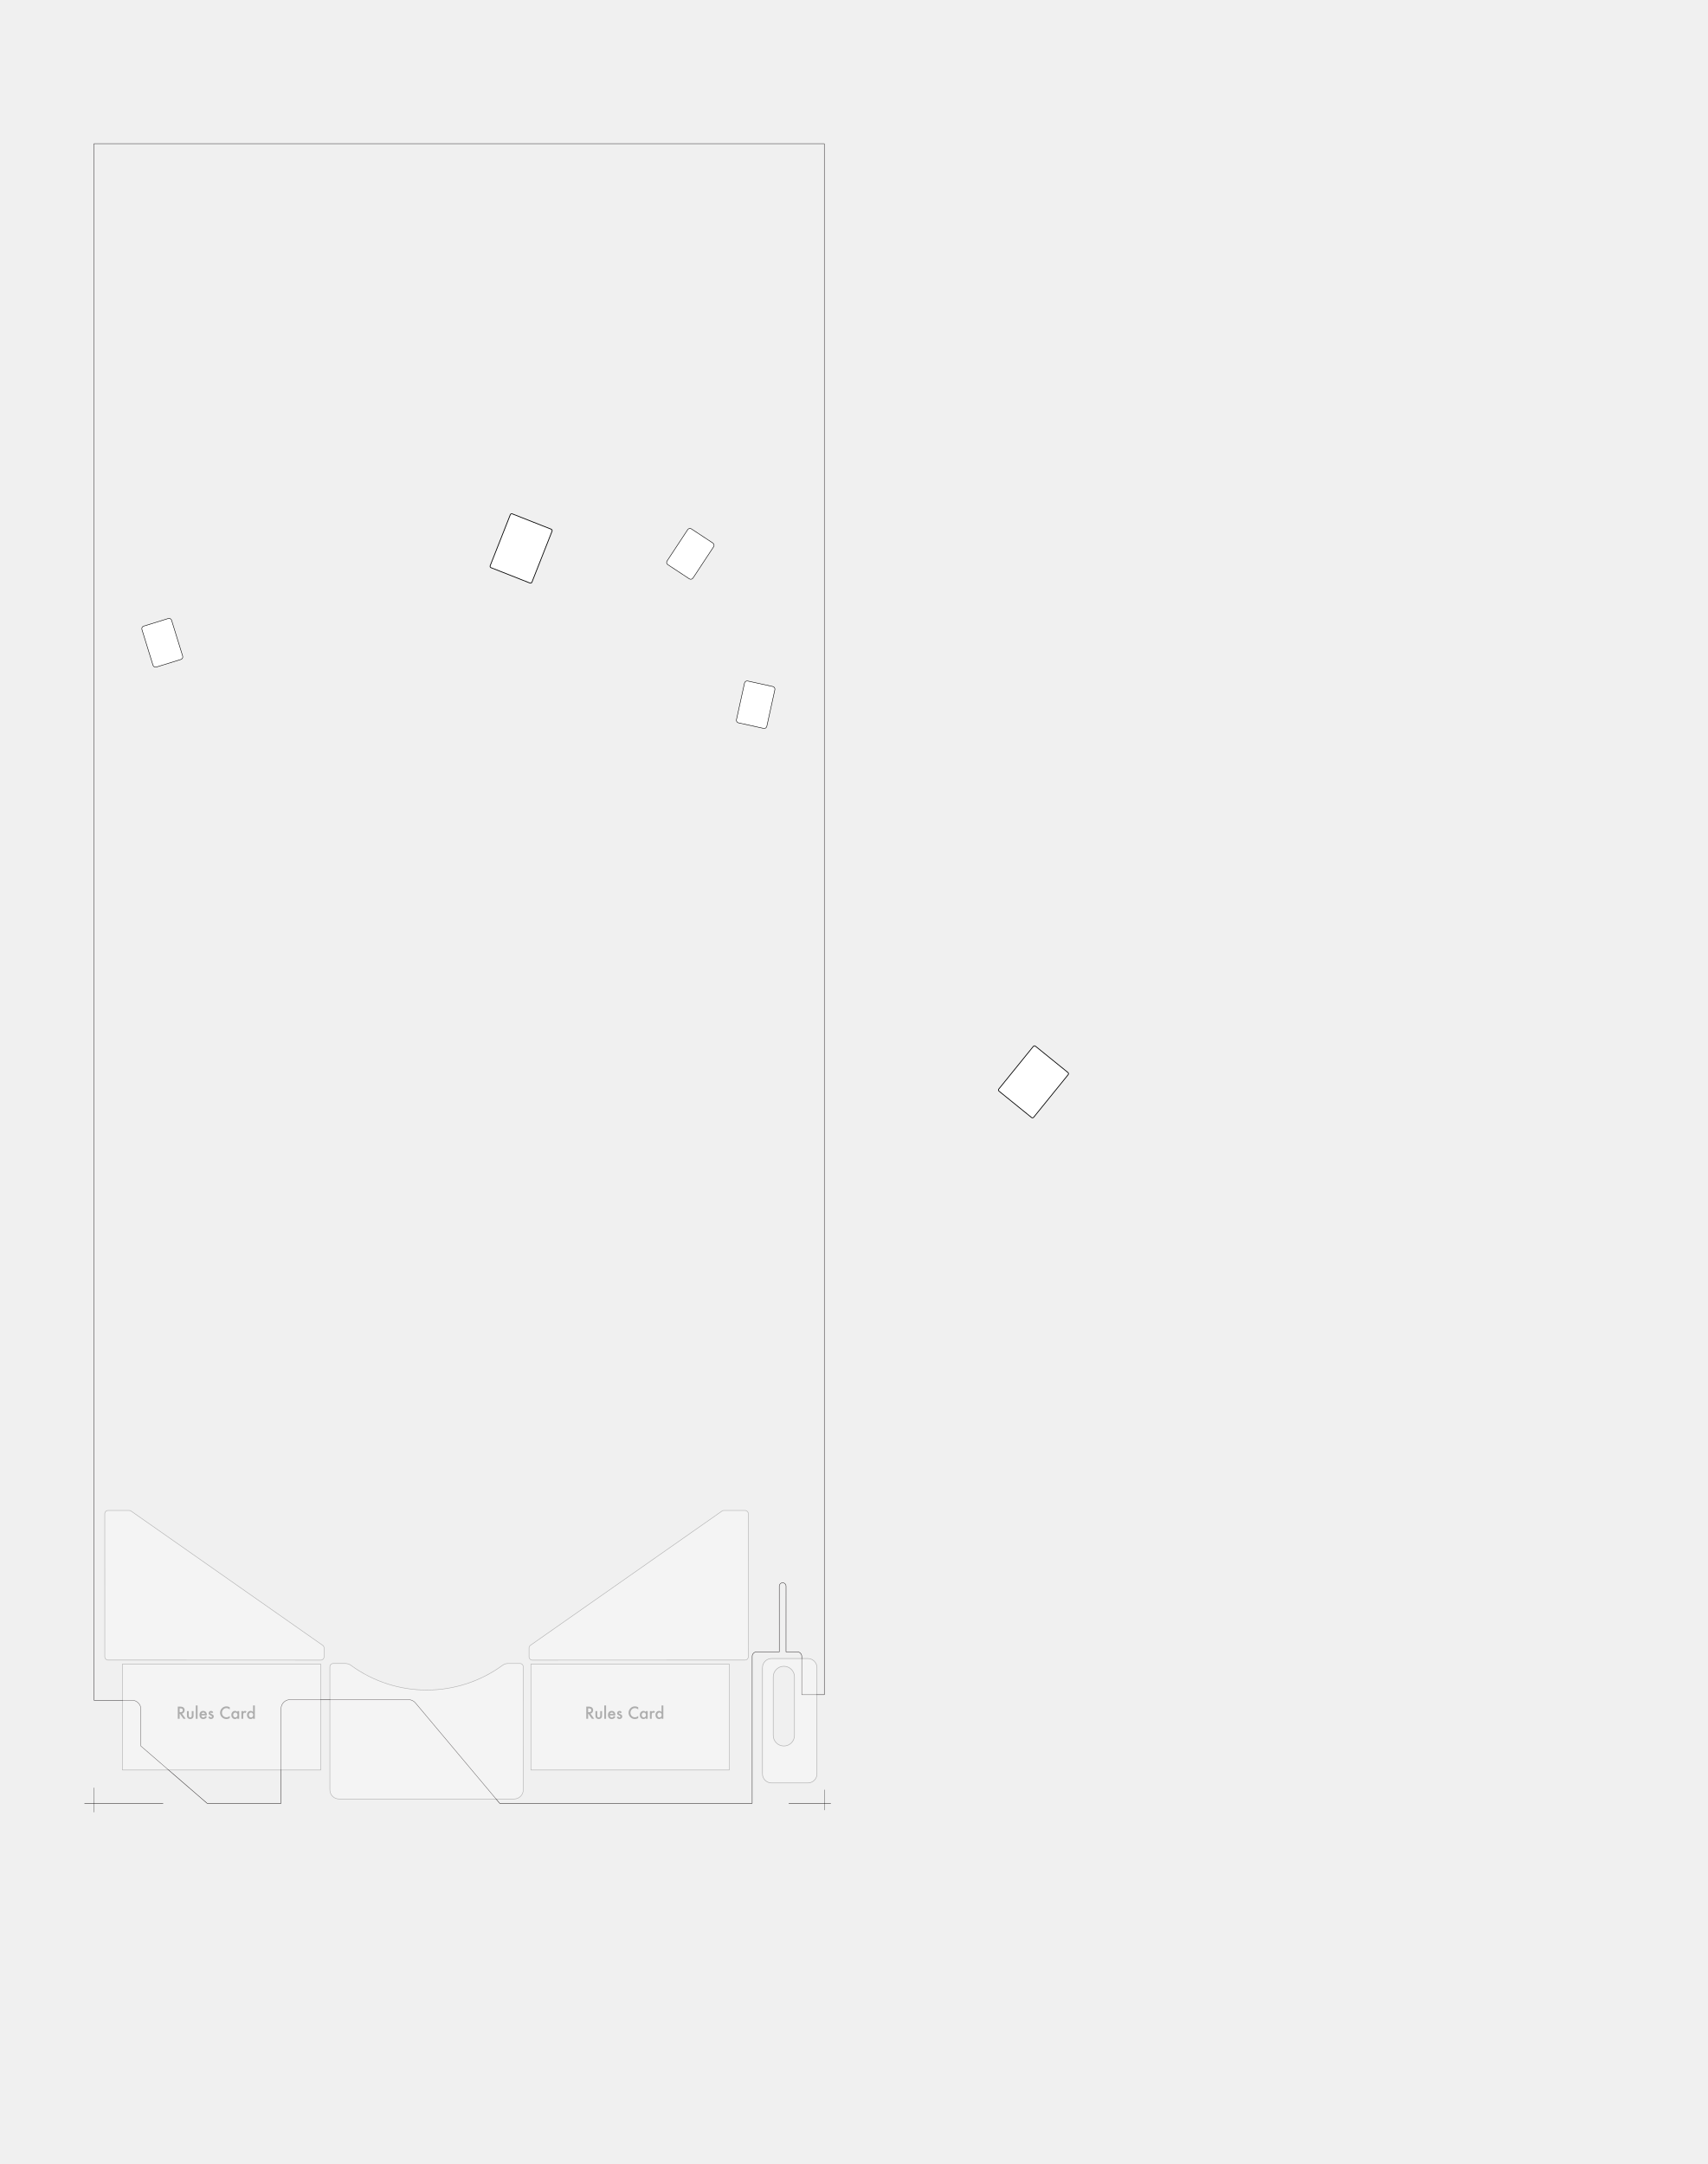
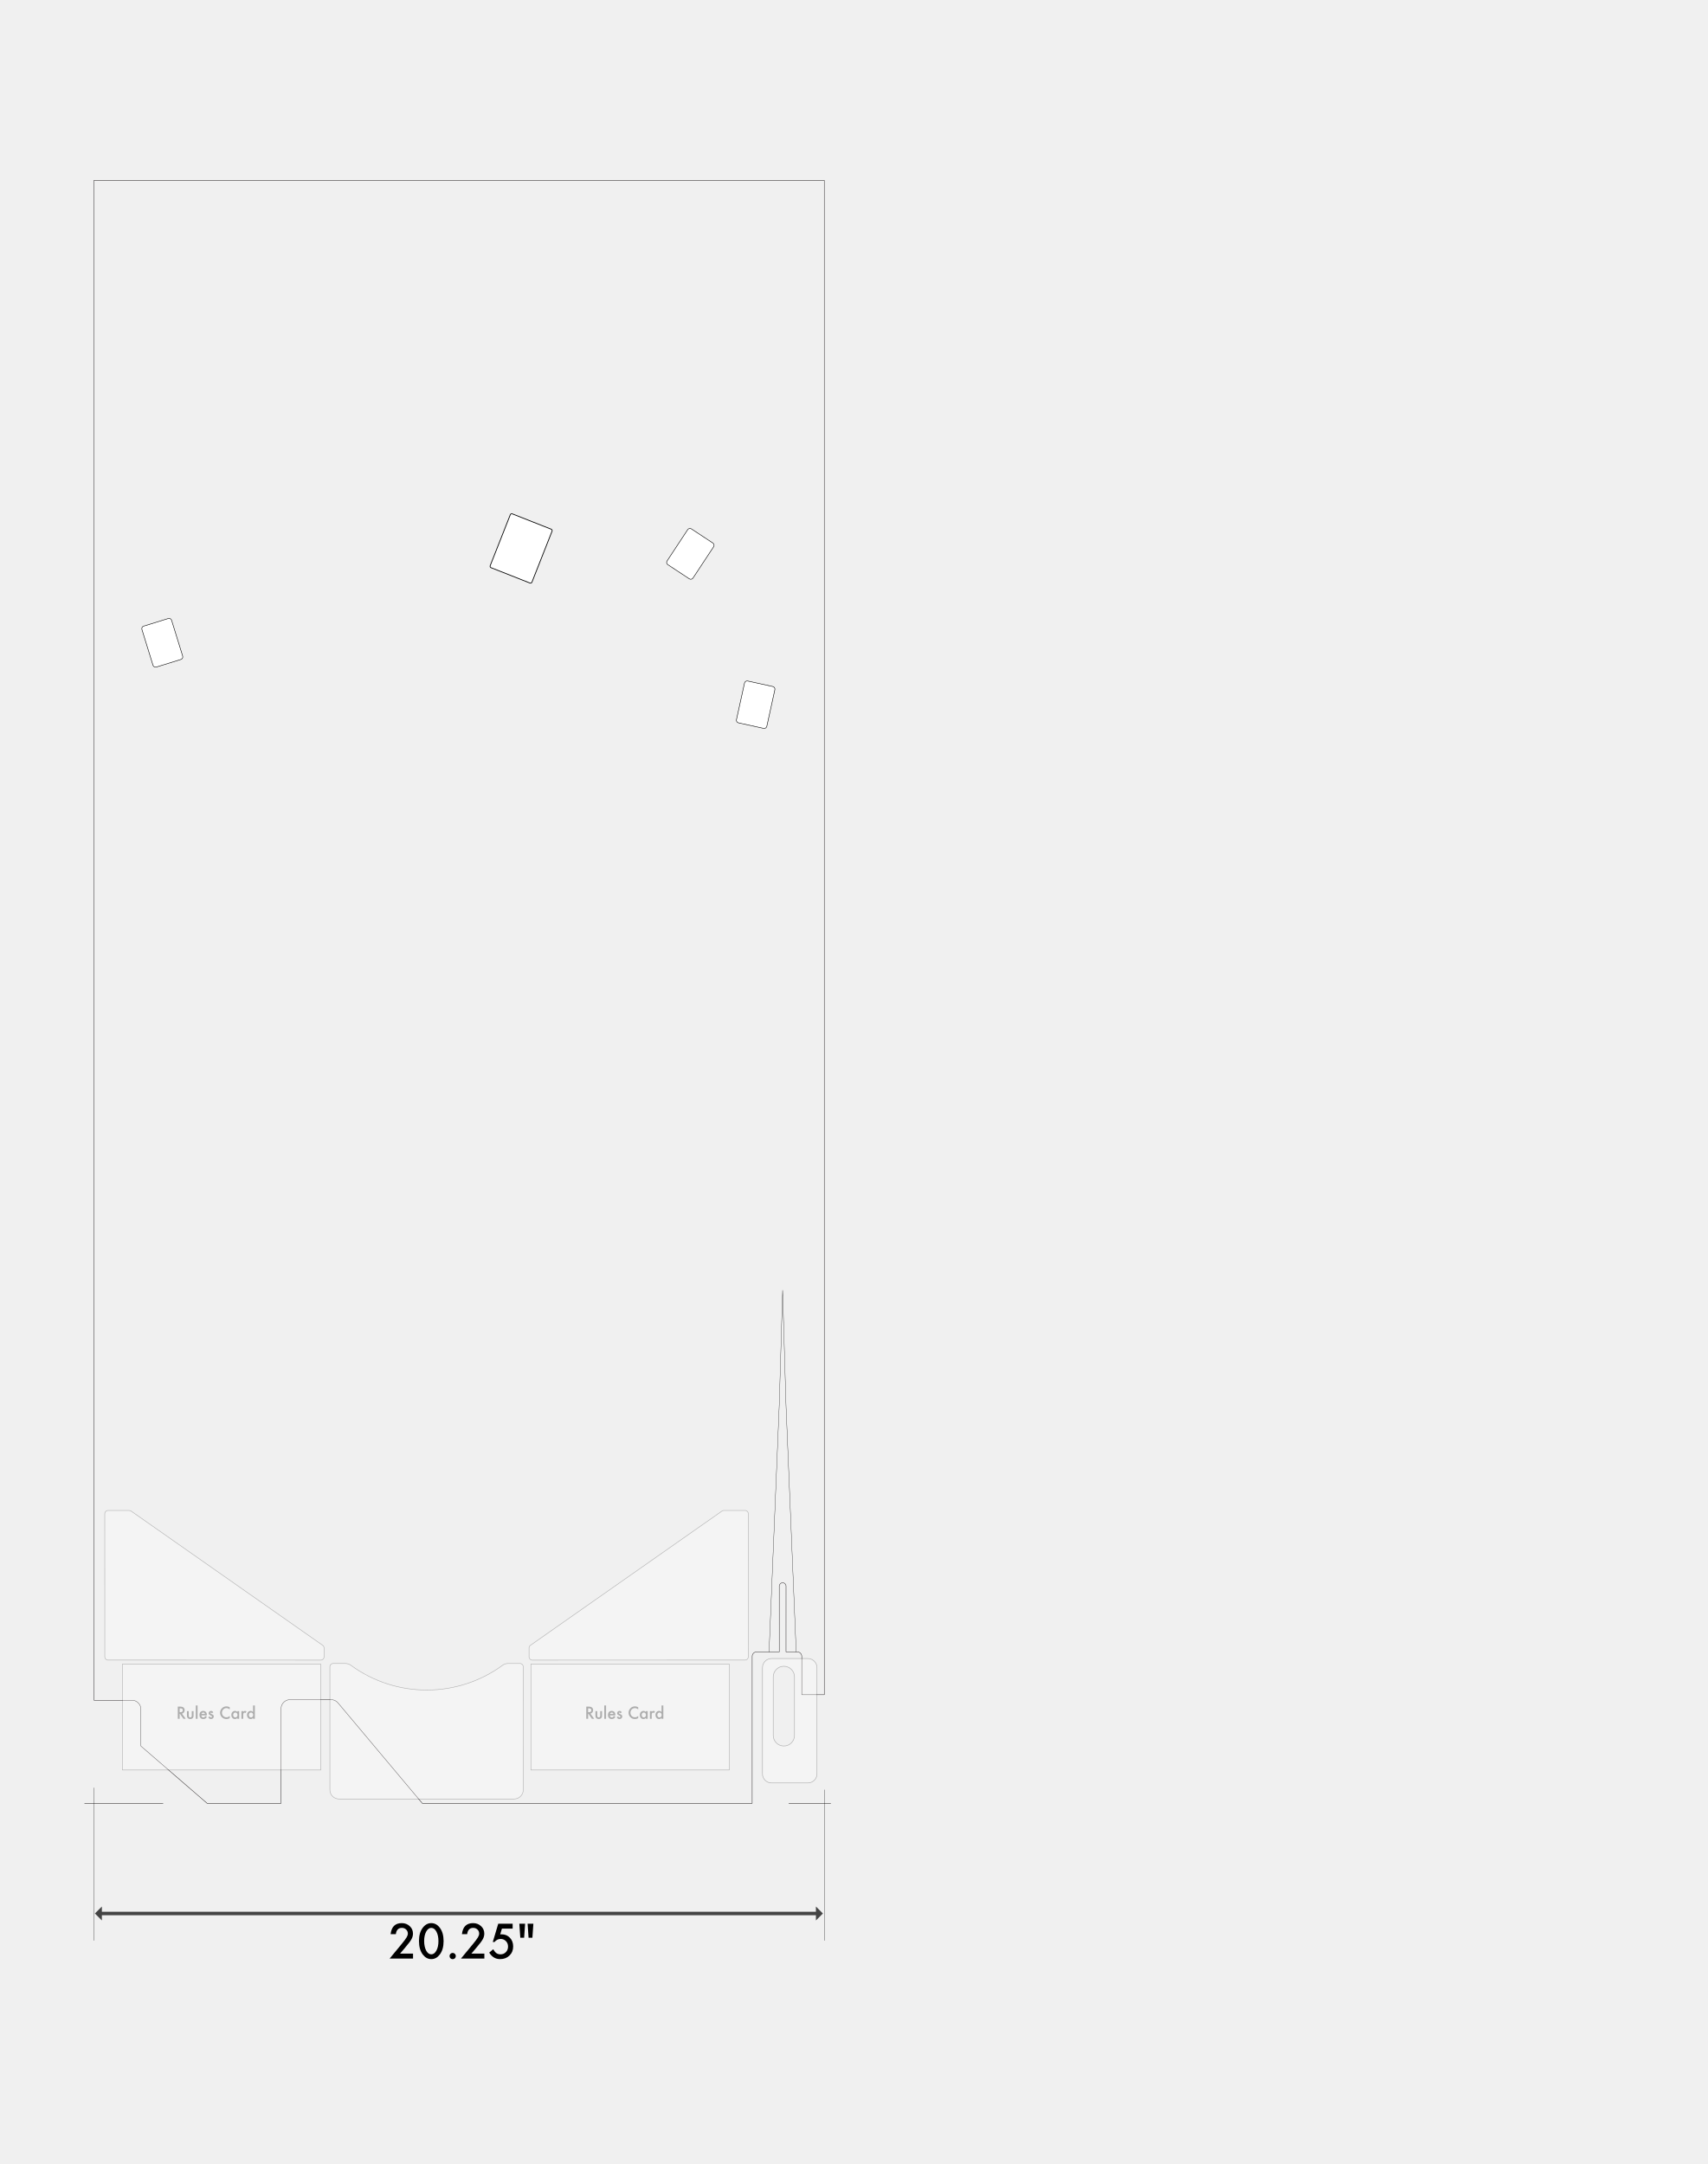
<svg xmlns="http://www.w3.org/2000/svg" width="4544px" height="5760px" version="1.1" xml:space="preserve" style="fill-rule:evenodd;clip-rule:evenodd;stroke-linecap:round;stroke-linejoin:round;stroke-miterlimit:2.613;">
-   <g clip-path="url(#_clip1)">
-     <g id="Playfield-Outline-.--Top-Bottom-Sticker-Drill-Rout-Plastic-Bevel-Art-Assembly-Rubber-Todo">
-       <path d="M250.028,382.57L2193.89,382.57L2193.89,4510.83L2133.9,4510.83L2133.9,4408.84L2133.89,4408.84C2133.89,4402.23 2128.51,4396.84 2121.89,4396.84L2091.95,4396.84L2092.01,4221.88L2092,4221.87C2092,4216.92 2087.96,4212.88 2083.01,4212.88C2078.05,4212.88 2074.01,4216.92 2074.01,4221.87L2074.01,4221.88L2074.06,4396.84L2013.9,4396.84C2007.29,4396.84 2001.91,4402.23 2001.91,4408.84L2001.91,4799.99L1329.95,4799.99L1105.57,4532.58L1105.56,4532.54C1101.06,4527.19 1094.21,4524.01 1087.18,4524.01L771.991,4524.01C758.778,4524.01 747.992,4534.79 747.992,4548L747.992,4799.99L551.237,4799.99L375.011,4647.61L375.011,4549.55C375.011,4536.34 364.232,4525.56 351.012,4525.56L250.028,4525.56L250.028,382.57Z" style="fill:none;stroke:rgb(35,31,32);stroke-width:1.11px;" />
-     </g>
-     <g id="Playfield-Guides-.--Top-Bottom-Sticker-Drill-Rout-Plastic-Bevel-Art-Assembly-Rubber-Todo">
+   <g id="Playfield-Outline---Top-Bottom-WoodWalls-Habitrails-Sticker-Drill-Rout-Plastic-Bevel-Art-Assembly-Rubber-Todo">
+     <path id="PF-Outline" d="M250.028,480L2193.89,480L2193.89,4510.83L2133.9,4510.83L2133.9,4408.84L2133.89,4408.84C2133.89,4402.23 2128.51,4396.84 2121.89,4396.84L2091.95,4396.84L2092.01,4221.88L2092,4221.87C2092,4216.92 2087.96,4212.88 2083.01,4212.88C2078.05,4212.88 2074.01,4216.92 2074.01,4221.87L2074.01,4221.88L2074.06,4396.84L2013.9,4396.84C2007.29,4396.84 2001.91,4402.23 2001.91,4408.84L2001.91,4799.99L1123.93,4799.99L899.543,4532.58L899.536,4532.54C895.034,4527.19 888.192,4524.01 881.163,4524.01L771.991,4524.01C758.778,4524.01 747.992,4534.79 747.992,4548L747.992,4799.99L551.237,4799.99L375.011,4647.61L375.011,4549.55C375.011,4536.34 364.232,4525.56 351.012,4525.56L250.028,4525.56L250.028,480Z" style="fill:none;stroke:rgb(35,31,32);stroke-width:1.11px;" />
+     <g id="Guidemarks">
      <path d="M433.899,4799.99L225.12,4799.99" style="fill:none;stroke:rgb(35,31,32);stroke-width:1.11px;" />
      <path d="M2210.9,4799.99L2099.49,4799.99" style="fill:none;stroke:rgb(35,31,32);stroke-width:1.11px;" />
-       <path d="M2194.03,4817.86L2194.03,4763.96" style="fill:none;stroke:black;stroke-width:0.74px;stroke-miterlimit:10;" />
-       <path d="M250.14,4823.45L250.14,4758.68" style="fill:none;stroke:black;stroke-width:0.74px;stroke-miterlimit:10;" />
+       <path d="M2194.03,5165.14L2194.03,4763.96" style="fill:none;stroke:black;stroke-width:0.74px;stroke-miterlimit:10;" />
+       <path d="M250.14,5165.14L250.14,4758.68" style="fill:none;stroke:black;stroke-width:0.74px;stroke-miterlimit:10;" />
+       <path d="M1064.77,5199.99L1099.31,5199.99L1099.31,5213.15L1037.02,5213.15L1069.21,5174.16C1072.38,5170.28 1075.03,5166.91 1077.17,5164.07C1079.32,5161.23 1080.95,5158.85 1082.07,5156.92C1084.35,5153.16 1085.49,5149.78 1085.49,5146.77C1085.49,5142.45 1083.97,5138.82 1080.93,5135.9C1077.88,5132.98 1074.12,5131.51 1069.63,5131.51C1060.26,5131.51 1054.9,5137.06 1053.54,5148.15L1039.6,5148.15C1041.84,5128.61 1051.71,5118.84 1069.21,5118.84C1077.66,5118.84 1084.75,5121.52 1090.48,5126.89C1096.25,5132.25 1099.13,5138.9 1099.13,5146.83C1099.13,5151.88 1097.79,5156.82 1095.1,5161.67C1093.74,5164.19 1091.75,5167.19 1089.13,5170.65C1086.5,5174.11 1083.19,5178.21 1079.18,5182.93L1064.77,5199.99Z" style="fill-rule:nonzero;" />
+       <path d="M1115.11,5166.17C1115.11,5151.4 1118.55,5139.6 1125.44,5130.79C1131.61,5122.82 1139.08,5118.84 1147.85,5118.84C1156.62,5118.84 1164.09,5122.82 1170.25,5130.79C1177.14,5139.6 1180.59,5151.6 1180.59,5166.78C1180.59,5181.91 1177.14,5193.89 1170.25,5202.7C1164.09,5210.67 1156.64,5214.65 1147.91,5214.65C1139.18,5214.65 1131.69,5210.67 1125.44,5202.7C1118.55,5193.89 1115.11,5181.71 1115.11,5166.17ZM1128.86,5166.23C1128.86,5176.53 1130.65,5185.08 1134.21,5191.89C1137.77,5198.57 1142.32,5201.92 1147.85,5201.92C1153.33,5201.92 1157.88,5198.57 1161.48,5191.89C1165.09,5185.24 1166.89,5176.85 1166.89,5166.72C1166.89,5156.58 1165.09,5148.17 1161.48,5141.48C1157.88,5134.84 1153.33,5131.51 1147.85,5131.51C1142.4,5131.51 1137.88,5134.84 1134.27,5141.48C1130.67,5148.09 1128.86,5156.34 1128.86,5166.23Z" style="fill-rule:nonzero;" />
+       <path d="M1196.44,5206.42C1196.44,5204.18 1197.27,5202.24 1198.91,5200.6C1200.55,5198.95 1202.51,5198.13 1204.79,5198.13C1207.08,5198.13 1209.04,5198.95 1210.68,5200.6C1212.32,5202.24 1213.14,5204.2 1213.14,5206.48C1213.14,5208.81 1212.32,5210.79 1210.68,5212.43C1209.08,5214.03 1207.12,5214.83 1204.79,5214.83C1202.43,5214.83 1200.45,5214.03 1198.85,5212.43C1197.25,5210.83 1196.44,5208.82 1196.44,5206.42Z" style="fill-rule:nonzero;" />
+       <path d="M1254.59,5199.99L1289.13,5199.99L1289.13,5213.15L1226.84,5213.15L1259.04,5174.16C1262.2,5170.28 1264.86,5166.91 1267,5164.07C1269.14,5161.23 1270.77,5158.85 1271.89,5156.92C1274.18,5153.16 1275.32,5149.78 1275.32,5146.77C1275.32,5142.45 1273.8,5138.82 1270.75,5135.9C1267.71,5132.98 1263.94,5131.51 1259.46,5131.51C1250.09,5131.51 1244.72,5137.06 1243.36,5148.15L1229.42,5148.15C1231.66,5128.61 1241.54,5118.84 1259.04,5118.84C1267.49,5118.84 1274.58,5121.52 1280.3,5126.89C1286.07,5132.25 1288.95,5138.9 1288.95,5146.83C1288.95,5151.88 1287.61,5156.82 1284.93,5161.67C1283.57,5164.19 1281.58,5167.19 1278.95,5170.65C1276.33,5174.11 1273.01,5178.21 1269.01,5182.93L1254.59,5199.99Z" style="fill-rule:nonzero;" />
+       <path d="M1364.4,5133.5L1335.81,5133.5L1331.24,5148.87C1331.92,5148.79 1332.58,5148.73 1333.2,5148.69C1333.82,5148.65 1334.39,5148.63 1334.91,5148.63C1343.92,5148.63 1351.31,5151.68 1357.07,5157.77C1362.88,5163.81 1365.78,5171.56 1365.78,5181.01C1365.78,5190.78 1362.5,5198.83 1355.93,5205.16C1349.37,5211.49 1341.1,5214.65 1331.12,5214.65C1318.83,5214.65 1309.14,5208.89 1302.05,5197.35L1312.62,5188.4C1315.55,5193.37 1318.49,5196.87 1321.45,5198.91C1324.41,5200.92 1328.04,5201.92 1332.33,5201.92C1337.93,5201.92 1342.64,5199.95 1346.44,5196.03C1350.25,5191.98 1352.15,5187.08 1352.15,5181.31C1352.15,5175.39 1350.27,5170.54 1346.5,5166.78C1342.74,5162.89 1338.03,5160.95 1332.38,5160.95C1326.1,5160.95 1320.67,5163.69 1316.11,5169.18L1311.48,5169.18L1326.08,5120.4L1364.4,5120.4L1364.4,5133.5Z" style="fill-rule:nonzero;" />
+       <path d="M1394.98,5157.7L1384.77,5157.7L1382.18,5120.4L1397.56,5120.4L1394.98,5157.7ZM1416.96,5157.7L1406.75,5157.7L1404.17,5120.4L1419.55,5120.4L1416.96,5157.7Z" style="fill-rule:nonzero;" />
+       <path d="M271.142,5097.84L271.142,5111.77L252.569,5093.19L271.142,5074.62L271.142,5088.55L2171.55,5088.55L2171.55,5074.62L2190.13,5093.19L2171.55,5111.77L2171.55,5097.84L271.142,5097.84Z" style="fill-opacity:0.718;" />
    </g>
-     <g id="Apron">
-       <g opacity="0.792">
-         <g id="Sticker">
-           <g opacity="0.348">
-             <path d="M2029.28,4438.82L2029.28,4721.56C2029.28,4734.91 2040.11,4745.73 2053.45,4745.73L2150.16,4745.73C2163.51,4745.73 2174.33,4734.91 2174.33,4721.56L2174.33,4438.82C2174.33,4425.47 2163.51,4414.65 2150.16,4414.65L2053.45,4414.65C2040.11,4414.65 2029.28,4425.47 2029.28,4438.82ZM2114.52,4463.44C2114.52,4447.83 2101.86,4435.17 2086.24,4435.17C2070.62,4435.18 2057.97,4447.83 2057.97,4463.44L2057.97,4619.15C2057.97,4634.77 2070.63,4647.43 2086.24,4647.43C2101.86,4647.43 2114.52,4634.77 2114.52,4619.15L2114.52,4463.44Z" style="fill:white;stroke:black;stroke-width:1.48px;stroke-miterlimit:10;" />
-             <path d="M1411.68,4379.38C1409.38,4380.99 1408.02,4383.62 1408.02,4386.42L1408.02,4410.19C1408.02,4414.94 1411.87,4418.8 1416.62,4418.8L1982.93,4418.7C1987.68,4418.7 1991.53,4414.85 1991.53,4410.1L1991.61,4029.1C1991.61,4024.35 1987.75,4020.5 1983,4020.5L1926.45,4020.5C1924.69,4020.5 1922.96,4021.05 1921.52,4022.06L1411.68,4379.38Z" style="fill:white;stroke:black;stroke-width:1.33px;stroke-miterlimit:10;" />
-             <path d="M858.758,4379.38C861.06,4380.99 862.426,4383.62 862.426,4386.42L862.427,4410.19C862.427,4414.94 858.573,4418.8 853.821,4418.8L287.516,4418.7C282.764,4418.7 278.91,4414.85 278.91,4410.1L278.838,4029.1C278.838,4024.35 282.691,4020.5 287.443,4020.5L343.989,4020.5C345.757,4020.5 347.479,4021.05 348.927,4022.06L858.758,4379.38Z" style="fill:white;stroke:black;stroke-width:1.33px;stroke-miterlimit:10;" />
-             <rect x="325.762" y="4429.33" width="528" height="282" style="fill:white;stroke:black;stroke-width:1.33px;" />
-             <path d="M484.212,4561.2L494.276,4575.05L488.276,4575.05L478.991,4561.74L478.107,4561.74L478.107,4575.05L473.201,4575.05L473.201,4542.54L478.949,4542.54C483.244,4542.54 486.346,4543.35 488.255,4544.97C490.36,4546.76 491.413,4549.13 491.413,4552.08C491.413,4554.38 490.753,4556.36 489.434,4558.02C488.114,4559.67 486.374,4560.73 484.212,4561.2ZM478.107,4557.47L479.665,4557.47C484.311,4557.47 486.634,4555.69 486.634,4552.14C486.634,4548.82 484.374,4547.15 479.854,4547.15L478.107,4547.15L478.107,4557.47Z" style="fill-rule:nonzero;" />
-             <path d="M502.34,4554.54L502.34,4566.31C502.34,4569.71 503.68,4571.41 506.361,4571.41C509.042,4571.41 510.382,4569.71 510.382,4566.31L510.382,4554.54L515.119,4554.54L515.119,4566.42C515.119,4568.06 514.916,4569.48 514.509,4570.67C514.116,4571.74 513.435,4572.7 512.466,4573.56C510.866,4574.94 508.831,4575.64 506.361,4575.64C503.905,4575.64 501.876,4574.94 500.276,4573.56C499.294,4572.7 498.599,4571.74 498.192,4570.67C497.799,4569.72 497.603,4568.3 497.603,4566.42L497.603,4554.54L502.34,4554.54Z" style="fill-rule:nonzero;" />
-             <rect x="521.098" y="4539.49" width="4.737" height="35.56" style="fill-rule:nonzero;" />
-             <path d="M550.51,4565.91L535.815,4565.91C535.941,4567.6 536.489,4568.94 537.457,4569.93C538.426,4570.92 539.668,4571.41 541.184,4571.41C542.363,4571.41 543.338,4571.13 544.11,4570.57C544.868,4570.01 545.731,4568.97 546.7,4567.45L550.7,4569.68C550.082,4570.73 549.43,4571.64 548.742,4572.39C548.054,4573.14 547.317,4573.76 546.531,4574.24C545.745,4574.72 544.896,4575.08 543.984,4575.3C543.071,4575.53 542.082,4575.64 541.015,4575.64C537.955,4575.64 535.499,4574.66 533.646,4572.69C531.794,4570.71 530.867,4568.09 530.867,4564.82C530.867,4561.58 531.766,4558.95 533.562,4556.94C535.373,4554.97 537.773,4553.98 540.763,4553.98C543.78,4553.98 546.166,4554.94 547.921,4556.86C549.661,4558.77 550.531,4561.41 550.531,4564.8L550.51,4565.91ZM545.647,4562.04C544.987,4559.51 543.394,4558.25 540.868,4558.25C540.292,4558.25 539.752,4558.34 539.247,4558.51C538.741,4558.69 538.282,4558.94 537.868,4559.27C537.454,4559.6 537.099,4560 536.804,4560.46C536.51,4560.92 536.285,4561.45 536.131,4562.04L545.647,4562.04Z" style="fill-rule:nonzero;" />
-             <path d="M567.606,4558.04L563.69,4560.12C563.072,4558.86 562.307,4558.23 561.395,4558.23C560.96,4558.23 560.588,4558.37 560.279,4558.66C559.971,4558.95 559.816,4559.32 559.816,4559.77C559.816,4560.55 560.728,4561.33 562.553,4562.1C565.065,4563.18 566.757,4564.18 567.627,4565.09C568.497,4566 568.932,4567.23 568.932,4568.78C568.932,4570.76 568.202,4572.41 566.743,4573.74C565.325,4575.01 563.613,4575.64 561.606,4575.64C558.167,4575.64 555.732,4573.96 554.3,4570.61L558.342,4568.73C558.904,4569.72 559.332,4570.34 559.627,4570.61C560.202,4571.14 560.89,4571.41 561.69,4571.41C563.29,4571.41 564.09,4570.68 564.09,4569.22C564.09,4568.38 563.472,4567.59 562.237,4566.86C561.76,4566.62 561.283,4566.39 560.806,4566.17C560.328,4565.94 559.844,4565.71 559.353,4565.47C557.977,4564.8 557.009,4564.12 556.448,4563.45C555.732,4562.59 555.374,4561.49 555.374,4560.14C555.374,4558.36 555.984,4556.89 557.205,4555.72C558.455,4554.56 559.971,4553.98 561.753,4553.98C564.378,4553.98 566.329,4555.33 567.606,4558.04Z" style="fill-rule:nonzero;" />
-             <path d="M611.419,4544.29L611.419,4550.1C608.583,4547.73 605.65,4546.54 602.618,4546.54C599.278,4546.54 596.463,4547.74 594.176,4550.14C591.874,4552.53 590.723,4555.45 590.723,4558.9C590.723,4562.31 591.874,4565.19 594.176,4567.53C596.478,4569.88 599.299,4571.05 602.639,4571.05C604.366,4571.05 605.832,4570.77 607.039,4570.21C607.713,4569.93 608.411,4569.55 609.134,4569.07C609.857,4568.59 610.619,4568.02 611.419,4567.35L611.419,4573.26C608.611,4574.85 605.664,4575.64 602.576,4575.64C597.93,4575.64 593.965,4574.02 590.681,4570.78C587.41,4567.51 585.775,4563.56 585.775,4558.94C585.775,4554.8 587.144,4551.11 589.881,4547.87C593.249,4543.9 597.607,4541.91 602.955,4541.91C605.874,4541.91 608.696,4542.7 611.419,4544.29Z" style="fill-rule:nonzero;" />
-             <path d="M631.82,4554.54L636.578,4554.54L636.578,4575.05L631.82,4575.05L631.82,4572.9C629.869,4574.73 627.77,4575.64 625.525,4575.64C622.689,4575.64 620.345,4574.61 618.493,4572.57C616.654,4570.48 615.735,4567.86 615.735,4564.73C615.735,4561.66 616.654,4559.1 618.493,4557.05C620.331,4555 622.633,4553.98 625.398,4553.98C627.784,4553.98 629.925,4554.96 631.82,4556.92L631.82,4554.54ZM620.577,4564.73C620.577,4566.7 621.103,4568.3 622.156,4569.53C623.237,4570.78 624.598,4571.41 626.24,4571.41C627.995,4571.41 629.412,4570.81 630.493,4569.6C631.574,4568.35 632.114,4566.76 632.114,4564.84C632.114,4562.92 631.574,4561.33 630.493,4560.08C629.412,4558.86 628.009,4558.25 626.282,4558.25C624.654,4558.25 623.293,4558.87 622.198,4560.1C621.117,4561.35 620.577,4562.9 620.577,4564.73Z" style="fill-rule:nonzero;" />
-             <path d="M642.557,4554.54L647.294,4554.54L647.294,4556.38C648.164,4555.46 648.936,4554.84 649.61,4554.5C650.298,4554.15 651.112,4553.98 652.052,4553.98C653.301,4553.98 654.607,4554.38 655.968,4555.2L653.8,4559.53C652.901,4558.89 652.024,4558.57 651.168,4558.57C648.585,4558.57 647.294,4560.52 647.294,4564.42L647.294,4575.05L642.557,4575.05L642.557,4554.54Z" style="fill-rule:nonzero;" />
-             <path d="M673.506,4539.49L678.264,4539.49L678.264,4575.05L673.506,4575.05L673.506,4572.9C671.639,4574.73 669.527,4575.64 667.169,4575.64C664.361,4575.64 662.032,4574.61 660.179,4572.57C658.34,4570.48 657.421,4567.86 657.421,4564.73C657.421,4561.67 658.34,4559.12 660.179,4557.07C662.003,4555.01 664.298,4553.98 667.063,4553.98C669.463,4553.98 671.611,4554.96 673.506,4556.92L673.506,4539.49ZM662.263,4564.73C662.263,4566.7 662.789,4568.3 663.842,4569.53C664.923,4570.78 666.284,4571.41 667.927,4571.41C669.681,4571.41 671.099,4570.81 672.179,4569.6C673.26,4568.35 673.801,4566.76 673.801,4564.84C673.801,4562.92 673.26,4561.33 672.179,4560.08C671.099,4558.86 669.695,4558.25 667.969,4558.25C666.341,4558.25 664.979,4558.87 663.884,4560.1C662.804,4561.35 662.263,4562.9 662.263,4564.73Z" style="fill-rule:nonzero;" />
-             <rect x="1412.93" y="4429.33" width="528" height="282" style="fill:white;stroke:black;stroke-width:1.33px;" />
-             <path d="M1571.38,4561.2L1581.44,4575.05L1575.44,4575.05L1566.16,4561.74L1565.27,4561.74L1565.27,4575.05L1560.37,4575.05L1560.37,4542.54L1566.12,4542.54C1570.41,4542.54 1573.51,4543.35 1575.42,4544.97C1577.53,4546.76 1578.58,4549.13 1578.58,4552.08C1578.58,4554.38 1577.92,4556.36 1576.6,4558.02C1575.28,4559.67 1573.54,4560.73 1571.38,4561.2ZM1565.27,4557.47L1566.83,4557.47C1571.48,4557.47 1573.8,4555.69 1573.8,4552.14C1573.8,4548.82 1571.54,4547.15 1567.02,4547.15L1565.27,4547.15L1565.27,4557.47Z" style="fill-rule:nonzero;" />
-             <path d="M1589.51,4554.54L1589.51,4566.31C1589.51,4569.71 1590.85,4571.41 1593.53,4571.41C1596.21,4571.41 1597.55,4569.71 1597.55,4566.31L1597.55,4554.54L1602.29,4554.54L1602.29,4566.42C1602.29,4568.06 1602.08,4569.48 1601.67,4570.67C1601.28,4571.74 1600.6,4572.7 1599.63,4573.56C1598.03,4574.94 1596,4575.64 1593.53,4575.64C1591.07,4575.64 1589.04,4574.94 1587.44,4573.56C1586.46,4572.7 1585.77,4571.74 1585.36,4570.67C1584.97,4569.72 1584.77,4568.3 1584.77,4566.42L1584.77,4554.54L1589.51,4554.54Z" style="fill-rule:nonzero;" />
-             <rect x="1608.26" y="4539.49" width="4.737" height="35.56" style="fill-rule:nonzero;" />
-             <path d="M1637.68,4565.91L1622.98,4565.91C1623.11,4567.6 1623.65,4568.94 1624.62,4569.93C1625.59,4570.92 1626.83,4571.41 1628.35,4571.41C1629.53,4571.41 1630.5,4571.13 1631.28,4570.57C1632.03,4570.01 1632.9,4568.97 1633.87,4567.45L1637.87,4569.68C1637.25,4570.73 1636.6,4571.64 1635.91,4572.39C1635.22,4573.14 1634.48,4573.76 1633.7,4574.24C1632.91,4574.72 1632.06,4575.08 1631.15,4575.3C1630.24,4575.53 1629.25,4575.64 1628.18,4575.64C1625.12,4575.64 1622.66,4574.66 1620.81,4572.69C1618.96,4570.71 1618.03,4568.09 1618.03,4564.82C1618.03,4561.58 1618.93,4558.95 1620.73,4556.94C1622.54,4554.97 1624.94,4553.98 1627.93,4553.98C1630.95,4553.98 1633.33,4554.94 1635.09,4556.86C1636.83,4558.77 1637.7,4561.41 1637.7,4564.8L1637.68,4565.91ZM1632.81,4562.04C1632.15,4559.51 1630.56,4558.25 1628.03,4558.25C1627.46,4558.25 1626.92,4558.34 1626.41,4558.51C1625.91,4558.69 1625.45,4558.94 1625.03,4559.27C1624.62,4559.6 1624.27,4560 1623.97,4560.46C1623.68,4560.92 1623.45,4561.45 1623.3,4562.04L1632.81,4562.04Z" style="fill-rule:nonzero;" />
-             <path d="M1654.77,4558.04L1650.86,4560.12C1650.24,4558.86 1649.47,4558.23 1648.56,4558.23C1648.13,4558.23 1647.75,4558.37 1647.44,4558.66C1647.14,4558.95 1646.98,4559.32 1646.98,4559.77C1646.98,4560.55 1647.89,4561.33 1649.72,4562.1C1652.23,4563.18 1653.92,4564.18 1654.79,4565.09C1655.66,4566 1656.1,4567.23 1656.1,4568.78C1656.1,4570.76 1655.37,4572.41 1653.91,4573.74C1652.49,4575.01 1650.78,4575.64 1648.77,4575.64C1645.33,4575.64 1642.9,4573.96 1641.47,4570.61L1645.51,4568.73C1646.07,4569.72 1646.5,4570.34 1646.79,4570.61C1647.37,4571.14 1648.06,4571.41 1648.86,4571.41C1650.46,4571.41 1651.26,4570.68 1651.26,4569.22C1651.26,4568.38 1650.64,4567.59 1649.4,4566.86C1648.93,4566.62 1648.45,4566.39 1647.97,4566.17C1647.49,4565.94 1647.01,4565.71 1646.52,4565.47C1645.14,4564.8 1644.17,4564.12 1643.61,4563.45C1642.9,4562.59 1642.54,4561.49 1642.54,4560.14C1642.54,4558.36 1643.15,4556.89 1644.37,4555.72C1645.62,4554.56 1647.14,4553.98 1648.92,4553.98C1651.54,4553.98 1653.5,4555.33 1654.77,4558.04Z" style="fill-rule:nonzero;" />
-             <path d="M1698.58,4544.29L1698.58,4550.1C1695.75,4547.73 1692.82,4546.54 1689.78,4546.54C1686.44,4546.54 1683.63,4547.74 1681.34,4550.14C1679.04,4552.53 1677.89,4555.45 1677.89,4558.9C1677.89,4562.31 1679.04,4565.19 1681.34,4567.53C1683.64,4569.88 1686.47,4571.05 1689.81,4571.05C1691.53,4571.05 1693,4570.77 1694.2,4570.21C1694.88,4569.93 1695.58,4569.55 1696.3,4569.07C1697.02,4568.59 1697.78,4568.02 1698.58,4567.35L1698.58,4573.26C1695.78,4574.85 1692.83,4575.64 1689.74,4575.64C1685.1,4575.64 1681.13,4574.02 1677.85,4570.78C1674.58,4567.51 1672.94,4563.56 1672.94,4558.94C1672.94,4554.8 1674.31,4551.11 1677.05,4547.87C1680.41,4543.9 1684.77,4541.91 1690.12,4541.91C1693.04,4541.91 1695.86,4542.7 1698.58,4544.29Z" style="fill-rule:nonzero;" />
-             <path d="M1718.99,4554.54L1723.74,4554.54L1723.74,4575.05L1718.99,4575.05L1718.99,4572.9C1717.03,4574.73 1714.94,4575.64 1712.69,4575.64C1709.86,4575.64 1707.51,4574.61 1705.66,4572.57C1703.82,4570.48 1702.9,4567.86 1702.9,4564.73C1702.9,4561.66 1703.82,4559.1 1705.66,4557.05C1707.5,4555 1709.8,4553.98 1712.56,4553.98C1714.95,4553.98 1717.09,4554.96 1718.99,4556.92L1718.99,4554.54ZM1707.74,4564.73C1707.74,4566.7 1708.27,4568.3 1709.32,4569.53C1710.4,4570.78 1711.76,4571.41 1713.41,4571.41C1715.16,4571.41 1716.58,4570.81 1717.66,4569.6C1718.74,4568.35 1719.28,4566.76 1719.28,4564.84C1719.28,4562.92 1718.74,4561.33 1717.66,4560.08C1716.58,4558.86 1715.17,4558.25 1713.45,4558.25C1711.82,4558.25 1710.46,4558.87 1709.36,4560.1C1708.28,4561.35 1707.74,4562.9 1707.74,4564.73Z" style="fill-rule:nonzero;" />
-             <path d="M1729.72,4554.54L1734.46,4554.54L1734.46,4556.38C1735.33,4555.46 1736.1,4554.84 1736.78,4554.5C1737.46,4554.15 1738.28,4553.98 1739.22,4553.98C1740.47,4553.98 1741.77,4554.38 1743.13,4555.2L1740.97,4559.53C1740.07,4558.89 1739.19,4558.57 1738.33,4558.57C1735.75,4558.57 1734.46,4560.52 1734.46,4564.42L1734.46,4575.05L1729.72,4575.05L1729.72,4554.54Z" style="fill-rule:nonzero;" />
-             <path d="M1760.67,4539.49L1765.43,4539.49L1765.43,4575.05L1760.67,4575.05L1760.67,4572.9C1758.81,4574.73 1756.69,4575.64 1754.34,4575.64C1751.53,4575.64 1749.2,4574.61 1747.35,4572.57C1745.51,4570.48 1744.59,4567.86 1744.59,4564.73C1744.59,4561.67 1745.51,4559.12 1747.35,4557.07C1749.17,4555.01 1751.46,4553.98 1754.23,4553.98C1756.63,4553.98 1758.78,4554.96 1760.67,4556.92L1760.67,4539.49ZM1749.43,4564.73C1749.43,4566.7 1749.95,4568.3 1751.01,4569.53C1752.09,4570.78 1753.45,4571.41 1755.09,4571.41C1756.85,4571.41 1758.27,4570.81 1759.35,4569.6C1760.43,4568.35 1760.97,4566.76 1760.97,4564.84C1760.97,4562.92 1760.43,4561.33 1759.35,4560.08C1758.27,4558.86 1756.86,4558.25 1755.13,4558.25C1753.51,4558.25 1752.14,4558.87 1751.05,4560.1C1749.97,4561.35 1749.43,4562.9 1749.43,4564.73Z" style="fill-rule:nonzero;" />
-             <path d="M1392.64,4764.21L1392.54,4436.4C1392.54,4431.65 1388.69,4427.8 1383.94,4427.8L1351.98,4427.8C1346.85,4427.8 1341.85,4429.43 1337.7,4432.46C1217.42,4520.45 1053.99,4520.45 933.7,4432.46C929.565,4429.44 924.56,4427.79 919.43,4427.79L886.59,4427.8C881.839,4427.8 877.985,4431.65 877.985,4436.4L877.985,4764.2C877.985,4777.56 888.81,4788.38 902.16,4788.38L1368.46,4788.38C1381.81,4788.38 1392.64,4777.56 1392.64,4764.21Z" style="fill:white;stroke:black;stroke-width:1.33px;stroke-miterlimit:10;" />
-           </g>
+     <g id="Launcher-Grading">
+       <path d="M2119.04,4396.86L2091.93,3740.9L2082.95,3434.52L2073.89,3740.89L2046.82,4396.86" style="fill:none;stroke:black;stroke-width:0.74px;stroke-miterlimit:10;" />
+     </g>
+   </g>
+   <g id="Apron">
+     <g opacity="0.792">
+       <g id="Sticker">
+         <g opacity="0.348">
+           <path d="M2029.28,4438.82L2029.28,4721.56C2029.28,4734.91 2040.11,4745.73 2053.45,4745.73L2150.16,4745.73C2163.51,4745.73 2174.33,4734.91 2174.33,4721.56L2174.33,4438.82C2174.33,4425.47 2163.51,4414.65 2150.16,4414.65L2053.45,4414.65C2040.11,4414.65 2029.28,4425.47 2029.28,4438.82ZM2114.52,4463.44C2114.52,4447.83 2101.86,4435.17 2086.24,4435.17C2070.62,4435.18 2057.97,4447.83 2057.97,4463.44L2057.97,4619.15C2057.97,4634.77 2070.63,4647.43 2086.24,4647.43C2101.86,4647.43 2114.52,4634.77 2114.52,4619.15L2114.52,4463.44Z" style="fill:white;stroke:black;stroke-width:1.48px;stroke-miterlimit:10;" />
+           <path d="M1411.68,4379.38C1409.38,4380.99 1408.02,4383.62 1408.02,4386.42L1408.02,4410.19C1408.02,4414.94 1411.87,4418.8 1416.62,4418.8L1982.93,4418.7C1987.68,4418.7 1991.53,4414.85 1991.53,4410.1L1991.61,4029.1C1991.61,4024.35 1987.75,4020.5 1983,4020.5L1926.45,4020.5C1924.69,4020.5 1922.96,4021.05 1921.52,4022.06L1411.68,4379.38Z" style="fill:white;stroke:black;stroke-width:1.33px;stroke-miterlimit:10;" />
+           <path d="M858.758,4379.38C861.06,4380.99 862.426,4383.62 862.426,4386.42L862.427,4410.19C862.427,4414.94 858.573,4418.8 853.821,4418.8L287.516,4418.7C282.764,4418.7 278.91,4414.85 278.91,4410.1L278.838,4029.1C278.838,4024.35 282.691,4020.5 287.443,4020.5L343.989,4020.5C345.757,4020.5 347.479,4021.05 348.927,4022.06L858.758,4379.38Z" style="fill:white;stroke:black;stroke-width:1.33px;stroke-miterlimit:10;" />
+           <rect x="325.762" y="4429.33" width="528" height="282" style="fill:white;stroke:black;stroke-width:1.33px;" />
+           <path d="M484.212,4561.2L494.276,4575.05L488.276,4575.05L478.991,4561.74L478.107,4561.74L478.107,4575.05L473.201,4575.05L473.201,4542.54L478.949,4542.54C483.244,4542.54 486.346,4543.35 488.255,4544.97C490.36,4546.76 491.413,4549.13 491.413,4552.08C491.413,4554.38 490.753,4556.36 489.434,4558.02C488.114,4559.67 486.374,4560.73 484.212,4561.2ZM478.107,4557.47L479.665,4557.47C484.311,4557.47 486.634,4555.69 486.634,4552.14C486.634,4548.82 484.374,4547.15 479.854,4547.15L478.107,4547.15L478.107,4557.47Z" style="fill-rule:nonzero;" />
+           <path d="M502.34,4554.54L502.34,4566.31C502.34,4569.71 503.68,4571.41 506.361,4571.41C509.042,4571.41 510.382,4569.71 510.382,4566.31L510.382,4554.54L515.119,4554.54L515.119,4566.42C515.119,4568.06 514.916,4569.48 514.509,4570.67C514.116,4571.74 513.435,4572.7 512.466,4573.56C510.866,4574.94 508.831,4575.64 506.361,4575.64C503.905,4575.64 501.876,4574.94 500.276,4573.56C499.294,4572.7 498.599,4571.74 498.192,4570.67C497.799,4569.72 497.603,4568.3 497.603,4566.42L497.603,4554.54L502.34,4554.54Z" style="fill-rule:nonzero;" />
+           <rect x="521.098" y="4539.49" width="4.737" height="35.56" style="fill-rule:nonzero;" />
+           <path d="M550.51,4565.91L535.815,4565.91C535.941,4567.6 536.489,4568.94 537.457,4569.93C538.426,4570.92 539.668,4571.41 541.184,4571.41C542.363,4571.41 543.338,4571.13 544.11,4570.57C544.868,4570.01 545.731,4568.97 546.7,4567.45L550.7,4569.68C550.082,4570.73 549.43,4571.64 548.742,4572.39C548.054,4573.14 547.317,4573.76 546.531,4574.24C545.745,4574.72 544.896,4575.08 543.984,4575.3C543.071,4575.53 542.082,4575.64 541.015,4575.64C537.955,4575.64 535.499,4574.66 533.646,4572.69C531.794,4570.71 530.867,4568.09 530.867,4564.82C530.867,4561.58 531.766,4558.95 533.562,4556.94C535.373,4554.97 537.773,4553.98 540.763,4553.98C543.78,4553.98 546.166,4554.94 547.921,4556.86C549.661,4558.77 550.531,4561.41 550.531,4564.8L550.51,4565.91ZM545.647,4562.04C544.987,4559.51 543.394,4558.25 540.868,4558.25C540.292,4558.25 539.752,4558.34 539.247,4558.51C538.741,4558.69 538.282,4558.94 537.868,4559.27C537.454,4559.6 537.099,4560 536.804,4560.46C536.51,4560.92 536.285,4561.45 536.131,4562.04L545.647,4562.04Z" style="fill-rule:nonzero;" />
+           <path d="M567.606,4558.04L563.69,4560.12C563.072,4558.86 562.307,4558.23 561.395,4558.23C560.96,4558.23 560.588,4558.37 560.279,4558.66C559.971,4558.95 559.816,4559.32 559.816,4559.77C559.816,4560.55 560.728,4561.33 562.553,4562.1C565.065,4563.18 566.757,4564.18 567.627,4565.09C568.497,4566 568.932,4567.23 568.932,4568.78C568.932,4570.76 568.202,4572.41 566.743,4573.74C565.325,4575.01 563.613,4575.64 561.606,4575.64C558.167,4575.64 555.732,4573.96 554.3,4570.61L558.342,4568.73C558.904,4569.72 559.332,4570.34 559.627,4570.61C560.202,4571.14 560.89,4571.41 561.69,4571.41C563.29,4571.41 564.09,4570.68 564.09,4569.22C564.09,4568.38 563.472,4567.59 562.237,4566.86C561.76,4566.62 561.283,4566.39 560.806,4566.17C560.328,4565.94 559.844,4565.71 559.353,4565.47C557.977,4564.8 557.009,4564.12 556.448,4563.45C555.732,4562.59 555.374,4561.49 555.374,4560.14C555.374,4558.36 555.984,4556.89 557.205,4555.72C558.455,4554.56 559.971,4553.98 561.753,4553.98C564.378,4553.98 566.329,4555.33 567.606,4558.04Z" style="fill-rule:nonzero;" />
+           <path d="M611.419,4544.29L611.419,4550.1C608.583,4547.73 605.65,4546.54 602.618,4546.54C599.278,4546.54 596.463,4547.74 594.176,4550.14C591.874,4552.53 590.723,4555.45 590.723,4558.9C590.723,4562.31 591.874,4565.19 594.176,4567.53C596.478,4569.88 599.299,4571.05 602.639,4571.05C604.366,4571.05 605.832,4570.77 607.039,4570.21C607.713,4569.93 608.411,4569.55 609.134,4569.07C609.857,4568.59 610.619,4568.02 611.419,4567.35L611.419,4573.26C608.611,4574.85 605.664,4575.64 602.576,4575.64C597.93,4575.64 593.965,4574.02 590.681,4570.78C587.41,4567.51 585.775,4563.56 585.775,4558.94C585.775,4554.8 587.144,4551.11 589.881,4547.87C593.249,4543.9 597.607,4541.91 602.955,4541.91C605.874,4541.91 608.696,4542.7 611.419,4544.29Z" style="fill-rule:nonzero;" />
+           <path d="M631.82,4554.54L636.578,4554.54L636.578,4575.05L631.82,4575.05L631.82,4572.9C629.869,4574.73 627.77,4575.64 625.525,4575.64C622.689,4575.64 620.345,4574.61 618.493,4572.57C616.654,4570.48 615.735,4567.86 615.735,4564.73C615.735,4561.66 616.654,4559.1 618.493,4557.05C620.331,4555 622.633,4553.98 625.398,4553.98C627.784,4553.98 629.925,4554.96 631.82,4556.92L631.82,4554.54ZM620.577,4564.73C620.577,4566.7 621.103,4568.3 622.156,4569.53C623.237,4570.78 624.598,4571.41 626.24,4571.41C627.995,4571.41 629.412,4570.81 630.493,4569.6C631.574,4568.35 632.114,4566.76 632.114,4564.84C632.114,4562.92 631.574,4561.33 630.493,4560.08C629.412,4558.86 628.009,4558.25 626.282,4558.25C624.654,4558.25 623.293,4558.87 622.198,4560.1C621.117,4561.35 620.577,4562.9 620.577,4564.73Z" style="fill-rule:nonzero;" />
+           <path d="M642.557,4554.54L647.294,4554.54L647.294,4556.38C648.164,4555.46 648.936,4554.84 649.61,4554.5C650.298,4554.15 651.112,4553.98 652.052,4553.98C653.301,4553.98 654.607,4554.38 655.968,4555.2L653.8,4559.53C652.901,4558.89 652.024,4558.57 651.168,4558.57C648.585,4558.57 647.294,4560.52 647.294,4564.42L647.294,4575.05L642.557,4575.05L642.557,4554.54Z" style="fill-rule:nonzero;" />
+           <path d="M673.506,4539.49L678.264,4539.49L678.264,4575.05L673.506,4575.05L673.506,4572.9C671.639,4574.73 669.527,4575.64 667.169,4575.64C664.361,4575.64 662.032,4574.61 660.179,4572.57C658.34,4570.48 657.421,4567.86 657.421,4564.73C657.421,4561.67 658.34,4559.12 660.179,4557.07C662.003,4555.01 664.298,4553.98 667.063,4553.98C669.463,4553.98 671.611,4554.96 673.506,4556.92L673.506,4539.49ZM662.263,4564.73C662.263,4566.7 662.789,4568.3 663.842,4569.53C664.923,4570.78 666.284,4571.41 667.927,4571.41C669.681,4571.41 671.099,4570.81 672.179,4569.6C673.26,4568.35 673.801,4566.76 673.801,4564.84C673.801,4562.92 673.26,4561.33 672.179,4560.08C671.099,4558.86 669.695,4558.25 667.969,4558.25C666.341,4558.25 664.979,4558.87 663.884,4560.1C662.804,4561.35 662.263,4562.9 662.263,4564.73Z" style="fill-rule:nonzero;" />
+           <rect x="1412.93" y="4429.33" width="528" height="282" style="fill:white;stroke:black;stroke-width:1.33px;" />
+           <path d="M1571.38,4561.2L1581.44,4575.05L1575.44,4575.05L1566.16,4561.74L1565.27,4561.74L1565.27,4575.05L1560.37,4575.05L1560.37,4542.54L1566.12,4542.54C1570.41,4542.54 1573.51,4543.35 1575.42,4544.97C1577.53,4546.76 1578.58,4549.13 1578.58,4552.08C1578.58,4554.38 1577.92,4556.36 1576.6,4558.02C1575.28,4559.67 1573.54,4560.73 1571.38,4561.2ZM1565.27,4557.47L1566.83,4557.47C1571.48,4557.47 1573.8,4555.69 1573.8,4552.14C1573.8,4548.82 1571.54,4547.15 1567.02,4547.15L1565.27,4547.15L1565.27,4557.47Z" style="fill-rule:nonzero;" />
+           <path d="M1589.51,4554.54L1589.51,4566.31C1589.51,4569.71 1590.85,4571.41 1593.53,4571.41C1596.21,4571.41 1597.55,4569.71 1597.55,4566.31L1597.55,4554.54L1602.29,4554.54L1602.29,4566.42C1602.29,4568.06 1602.08,4569.48 1601.67,4570.67C1601.28,4571.74 1600.6,4572.7 1599.63,4573.56C1598.03,4574.94 1596,4575.64 1593.53,4575.64C1591.07,4575.64 1589.04,4574.94 1587.44,4573.56C1586.46,4572.7 1585.77,4571.74 1585.36,4570.67C1584.97,4569.72 1584.77,4568.3 1584.77,4566.42L1584.77,4554.54L1589.51,4554.54Z" style="fill-rule:nonzero;" />
+           <rect x="1608.26" y="4539.49" width="4.737" height="35.56" style="fill-rule:nonzero;" />
+           <path d="M1637.68,4565.91L1622.98,4565.91C1623.11,4567.6 1623.65,4568.94 1624.62,4569.93C1625.59,4570.92 1626.83,4571.41 1628.35,4571.41C1629.53,4571.41 1630.5,4571.13 1631.28,4570.57C1632.03,4570.01 1632.9,4568.97 1633.87,4567.45L1637.87,4569.68C1637.25,4570.73 1636.6,4571.64 1635.91,4572.39C1635.22,4573.14 1634.48,4573.76 1633.7,4574.24C1632.91,4574.72 1632.06,4575.08 1631.15,4575.3C1630.24,4575.53 1629.25,4575.64 1628.18,4575.64C1625.12,4575.64 1622.66,4574.66 1620.81,4572.69C1618.96,4570.71 1618.03,4568.09 1618.03,4564.82C1618.03,4561.58 1618.93,4558.95 1620.73,4556.94C1622.54,4554.97 1624.94,4553.98 1627.93,4553.98C1630.95,4553.98 1633.33,4554.94 1635.09,4556.86C1636.83,4558.77 1637.7,4561.41 1637.7,4564.8L1637.68,4565.91ZM1632.81,4562.04C1632.15,4559.51 1630.56,4558.25 1628.03,4558.25C1627.46,4558.25 1626.92,4558.34 1626.41,4558.51C1625.91,4558.69 1625.45,4558.94 1625.03,4559.27C1624.62,4559.6 1624.27,4560 1623.97,4560.46C1623.68,4560.92 1623.45,4561.45 1623.3,4562.04L1632.81,4562.04Z" style="fill-rule:nonzero;" />
+           <path d="M1654.77,4558.04L1650.86,4560.12C1650.24,4558.86 1649.47,4558.23 1648.56,4558.23C1648.13,4558.23 1647.75,4558.37 1647.44,4558.66C1647.14,4558.95 1646.98,4559.32 1646.98,4559.77C1646.98,4560.55 1647.89,4561.33 1649.72,4562.1C1652.23,4563.18 1653.92,4564.18 1654.79,4565.09C1655.66,4566 1656.1,4567.23 1656.1,4568.78C1656.1,4570.76 1655.37,4572.41 1653.91,4573.74C1652.49,4575.01 1650.78,4575.64 1648.77,4575.64C1645.33,4575.64 1642.9,4573.96 1641.47,4570.61L1645.51,4568.73C1646.07,4569.72 1646.5,4570.34 1646.79,4570.61C1647.37,4571.14 1648.06,4571.41 1648.86,4571.41C1650.46,4571.41 1651.26,4570.68 1651.26,4569.22C1651.26,4568.38 1650.64,4567.59 1649.4,4566.86C1648.93,4566.62 1648.45,4566.39 1647.97,4566.17C1647.49,4565.94 1647.01,4565.71 1646.52,4565.47C1645.14,4564.8 1644.17,4564.12 1643.61,4563.45C1642.9,4562.59 1642.54,4561.49 1642.54,4560.14C1642.54,4558.36 1643.15,4556.89 1644.37,4555.72C1645.62,4554.56 1647.14,4553.98 1648.92,4553.98C1651.54,4553.98 1653.5,4555.33 1654.77,4558.04Z" style="fill-rule:nonzero;" />
+           <path d="M1698.58,4544.29L1698.58,4550.1C1695.75,4547.73 1692.82,4546.54 1689.78,4546.54C1686.44,4546.54 1683.63,4547.74 1681.34,4550.14C1679.04,4552.53 1677.89,4555.45 1677.89,4558.9C1677.89,4562.31 1679.04,4565.19 1681.34,4567.53C1683.64,4569.88 1686.47,4571.05 1689.81,4571.05C1691.53,4571.05 1693,4570.77 1694.2,4570.21C1694.88,4569.93 1695.58,4569.55 1696.3,4569.07C1697.02,4568.59 1697.78,4568.02 1698.58,4567.35L1698.58,4573.26C1695.78,4574.85 1692.83,4575.64 1689.74,4575.64C1685.1,4575.64 1681.13,4574.02 1677.85,4570.78C1674.58,4567.51 1672.94,4563.56 1672.94,4558.94C1672.94,4554.8 1674.31,4551.11 1677.05,4547.87C1680.41,4543.9 1684.77,4541.91 1690.12,4541.91C1693.04,4541.91 1695.86,4542.7 1698.58,4544.29Z" style="fill-rule:nonzero;" />
+           <path d="M1718.99,4554.54L1723.74,4554.54L1723.74,4575.05L1718.99,4575.05L1718.99,4572.9C1717.03,4574.73 1714.94,4575.64 1712.69,4575.64C1709.86,4575.64 1707.51,4574.61 1705.66,4572.57C1703.82,4570.48 1702.9,4567.86 1702.9,4564.73C1702.9,4561.66 1703.82,4559.1 1705.66,4557.05C1707.5,4555 1709.8,4553.98 1712.56,4553.98C1714.95,4553.98 1717.09,4554.96 1718.99,4556.92L1718.99,4554.54ZM1707.74,4564.73C1707.74,4566.7 1708.27,4568.3 1709.32,4569.53C1710.4,4570.78 1711.76,4571.41 1713.41,4571.41C1715.16,4571.41 1716.58,4570.81 1717.66,4569.6C1718.74,4568.35 1719.28,4566.76 1719.28,4564.84C1719.28,4562.92 1718.74,4561.33 1717.66,4560.08C1716.58,4558.86 1715.17,4558.25 1713.45,4558.25C1711.82,4558.25 1710.46,4558.87 1709.36,4560.1C1708.28,4561.35 1707.74,4562.9 1707.74,4564.73Z" style="fill-rule:nonzero;" />
+           <path d="M1729.72,4554.54L1734.46,4554.54L1734.46,4556.38C1735.33,4555.46 1736.1,4554.84 1736.78,4554.5C1737.46,4554.15 1738.28,4553.98 1739.22,4553.98C1740.47,4553.98 1741.77,4554.38 1743.13,4555.2L1740.97,4559.53C1740.07,4558.89 1739.19,4558.57 1738.33,4558.57C1735.75,4558.57 1734.46,4560.52 1734.46,4564.42L1734.46,4575.05L1729.72,4575.05L1729.72,4554.54Z" style="fill-rule:nonzero;" />
+           <path d="M1760.67,4539.49L1765.43,4539.49L1765.43,4575.05L1760.67,4575.05L1760.67,4572.9C1758.81,4574.73 1756.69,4575.64 1754.34,4575.64C1751.53,4575.64 1749.2,4574.61 1747.35,4572.57C1745.51,4570.48 1744.59,4567.86 1744.59,4564.73C1744.59,4561.67 1745.51,4559.12 1747.35,4557.07C1749.17,4555.01 1751.46,4553.98 1754.23,4553.98C1756.63,4553.98 1758.78,4554.96 1760.67,4556.92L1760.67,4539.49ZM1749.43,4564.73C1749.43,4566.7 1749.95,4568.3 1751.01,4569.53C1752.09,4570.78 1753.45,4571.41 1755.09,4571.41C1756.85,4571.41 1758.27,4570.81 1759.35,4569.6C1760.43,4568.35 1760.97,4566.76 1760.97,4564.84C1760.97,4562.92 1760.43,4561.33 1759.35,4560.08C1758.27,4558.86 1756.86,4558.25 1755.13,4558.25C1753.51,4558.25 1752.14,4558.87 1751.05,4560.1C1749.97,4561.35 1749.43,4562.9 1749.43,4564.73Z" style="fill-rule:nonzero;" />
+           <path d="M1392.64,4764.21L1392.54,4436.4C1392.54,4431.65 1388.69,4427.8 1383.94,4427.8L1351.98,4427.8C1346.85,4427.8 1341.85,4429.43 1337.7,4432.46C1217.42,4520.45 1053.99,4520.45 933.7,4432.46C929.565,4429.44 924.56,4427.79 919.43,4427.79L886.59,4427.8C881.839,4427.8 877.985,4431.65 877.985,4436.4L877.985,4764.2C877.985,4777.56 888.81,4788.38 902.16,4788.38L1368.46,4788.38C1381.81,4788.38 1392.64,4777.56 1392.64,4764.21Z" style="fill:white;stroke:black;stroke-width:1.33px;stroke-miterlimit:10;" />
        </g>
      </g>
    </g>
-     <g id="Spinner">
-       <g id="Assembly-Top66">
-         <path id="Sticker1" d="M407.223,1770.83C408.38,1774.57 412.356,1776.67 416.096,1775.51L481.519,1755.26C485.258,1754.1 487.355,1750.12 486.197,1746.38L456.674,1651.01C455.517,1647.27 451.541,1645.18 447.801,1646.33L382.378,1666.59C378.639,1667.74 376.542,1671.72 377.7,1675.46L407.223,1770.83Z" style="fill:white;stroke:black;stroke-width:1.33px;" />
-       </g>
+   </g>
+   <g id="Spinner">
+     <g id="Assembly-Top5">
+       <path id="Sticker1" d="M407.223,1770.83C408.38,1774.57 412.356,1776.67 416.096,1775.51L481.519,1755.26C485.258,1754.1 487.355,1750.12 486.197,1746.38L456.674,1651.01C455.517,1647.27 451.541,1645.18 447.801,1646.33L382.378,1666.59C378.639,1667.74 376.542,1671.72 377.7,1675.46L407.223,1770.83Z" style="fill:white;stroke:black;stroke-width:1.33px;" />
    </g>
+   </g>
+   <g id="Spinners">
    <g id="Spinner1">
-       <g id="Assembly-Top74">
+       <g id="Assembly-Top9">
        <path id="Sticker2" d="M2062.28,1835.83C2063.12,1832.01 2060.69,1828.22 2056.87,1827.38L1989.98,1812.67C1986.16,1811.83 1982.37,1814.25 1981.53,1818.08L1960.09,1915.59C1959.25,1919.41 1961.67,1923.2 1965.5,1924.04L2032.38,1938.74C2036.21,1939.58 2040,1937.16 2040.84,1933.34L2062.28,1835.83Z" style="fill:white;stroke:black;stroke-width:1.33px;" />
      </g>
    </g>
    <g id="Spinner2">
-       <g id="Assembly-Top75">
+       <g id="Assembly-Top10">
        <path id="Sticker3" d="M1899.32,1455.27C1901.47,1452 1900.56,1447.6 1897.3,1445.45L1840.1,1407.78C1836.83,1405.62 1832.43,1406.53 1830.28,1409.8L1775.36,1493.17C1773.2,1496.44 1774.11,1500.85 1777.38,1503L1834.57,1540.67C1837.84,1542.83 1842.25,1541.92 1844.4,1538.65L1899.32,1455.27Z" style="fill:white;stroke:black;stroke-width:1.33px;" />
      </g>
    </g>
-     <g id="Scoop">
-       <g id="Assembly-Top83">
-         <g id="Sticker4">
-           <path d="M1469.26,1413.89C1470.09,1411.8 1469.06,1409.43 1466.97,1408.6L1363.42,1367.76C1361.33,1366.93 1358.97,1367.96 1358.14,1370.05L1304.61,1505.76C1303.78,1507.85 1304.81,1510.21 1306.9,1511.04L1410.44,1551.89C1412.54,1552.71 1414.9,1551.68 1415.73,1549.59L1469.26,1413.89Z" style="fill:white;stroke:black;stroke-width:2px;" />
-         </g>
-       </g>
-     </g>
-     <g id="Scoop1">
-       <g id="Assembly-Top84">
-         <g id="Sticker5">
-           <path d="M2842.92,2860.49C2844.34,2858.74 2844.07,2856.17 2842.32,2854.76L2755.82,2784.71C2754.07,2783.29 2751.5,2783.56 2750.09,2785.31L2658.28,2898.68C2656.87,2900.43 2657.14,2902.99 2658.88,2904.41L2745.39,2974.46C2747.13,2975.87 2749.7,2975.61 2751.11,2973.86L2842.92,2860.49Z" style="fill:white;stroke:black;stroke-width:2px;" />
-         </g>
+   </g>
+   <g id="Scoop">
+     <g id="Assembly-Top11">
+       <g id="Sticker4">
+         <path d="M1469.26,1413.89C1470.09,1411.8 1469.06,1409.43 1466.97,1408.6L1363.42,1367.76C1361.33,1366.93 1358.97,1367.96 1358.14,1370.05L1304.61,1505.76C1303.78,1507.85 1304.81,1510.21 1306.9,1511.04L1410.44,1551.89C1412.54,1552.71 1414.9,1551.68 1415.73,1549.59L1469.26,1413.89Z" style="fill:white;stroke:black;stroke-width:2px;" />
      </g>
    </g>
  </g>
</svg>
